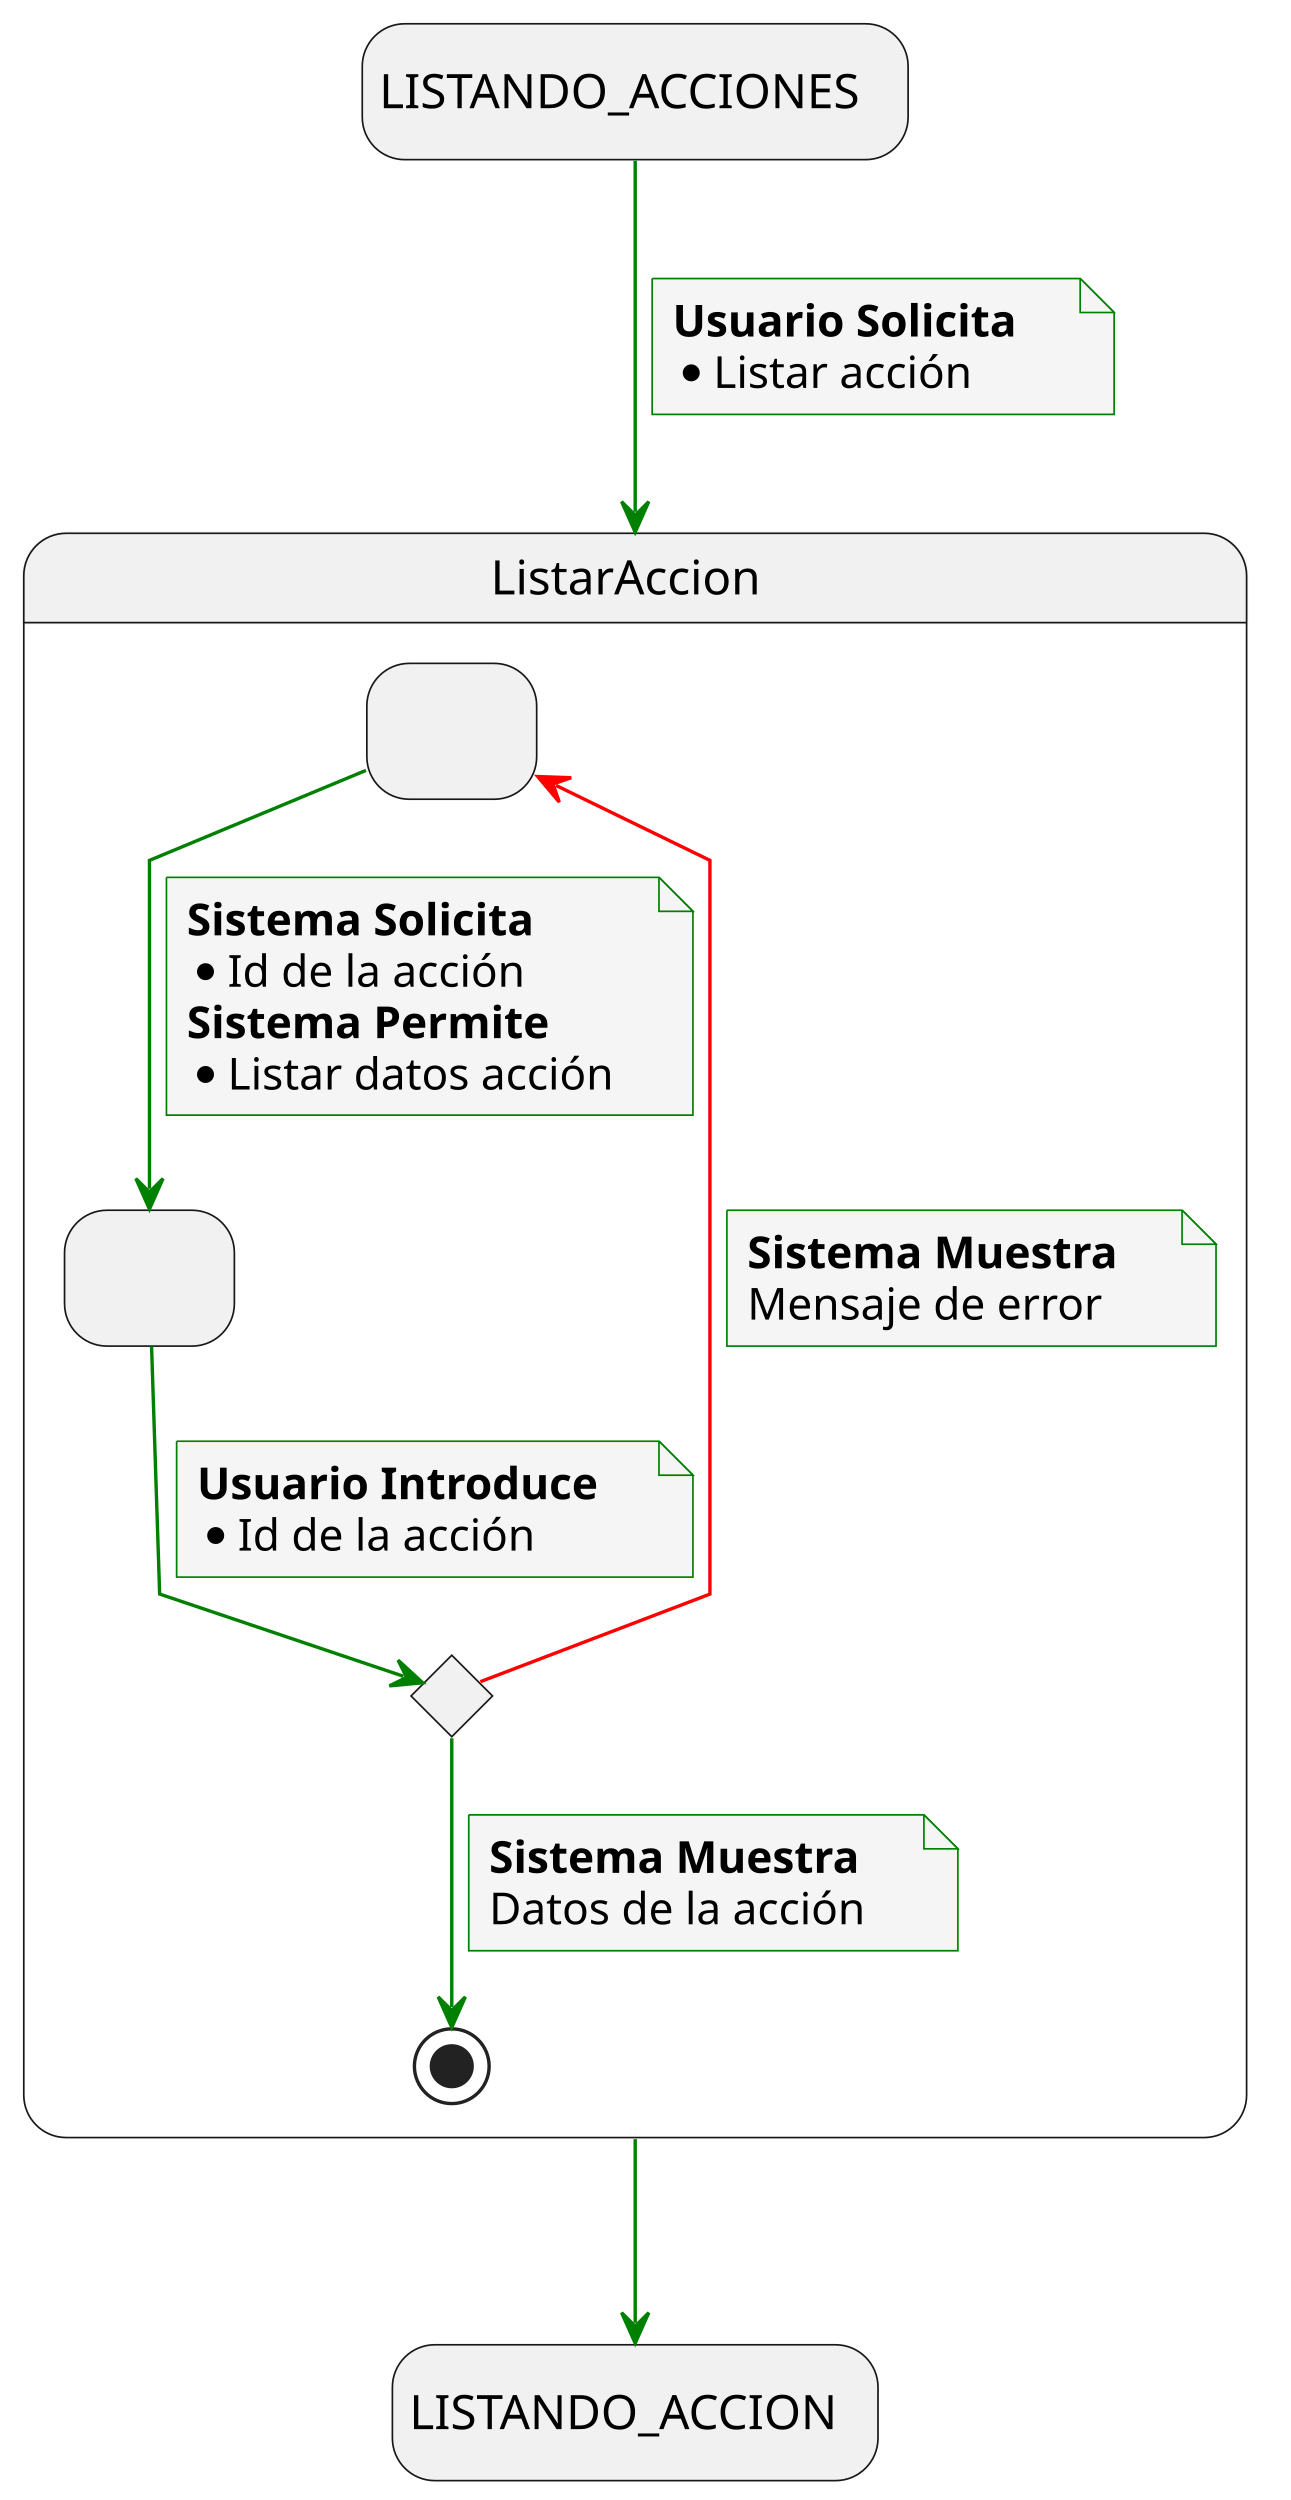
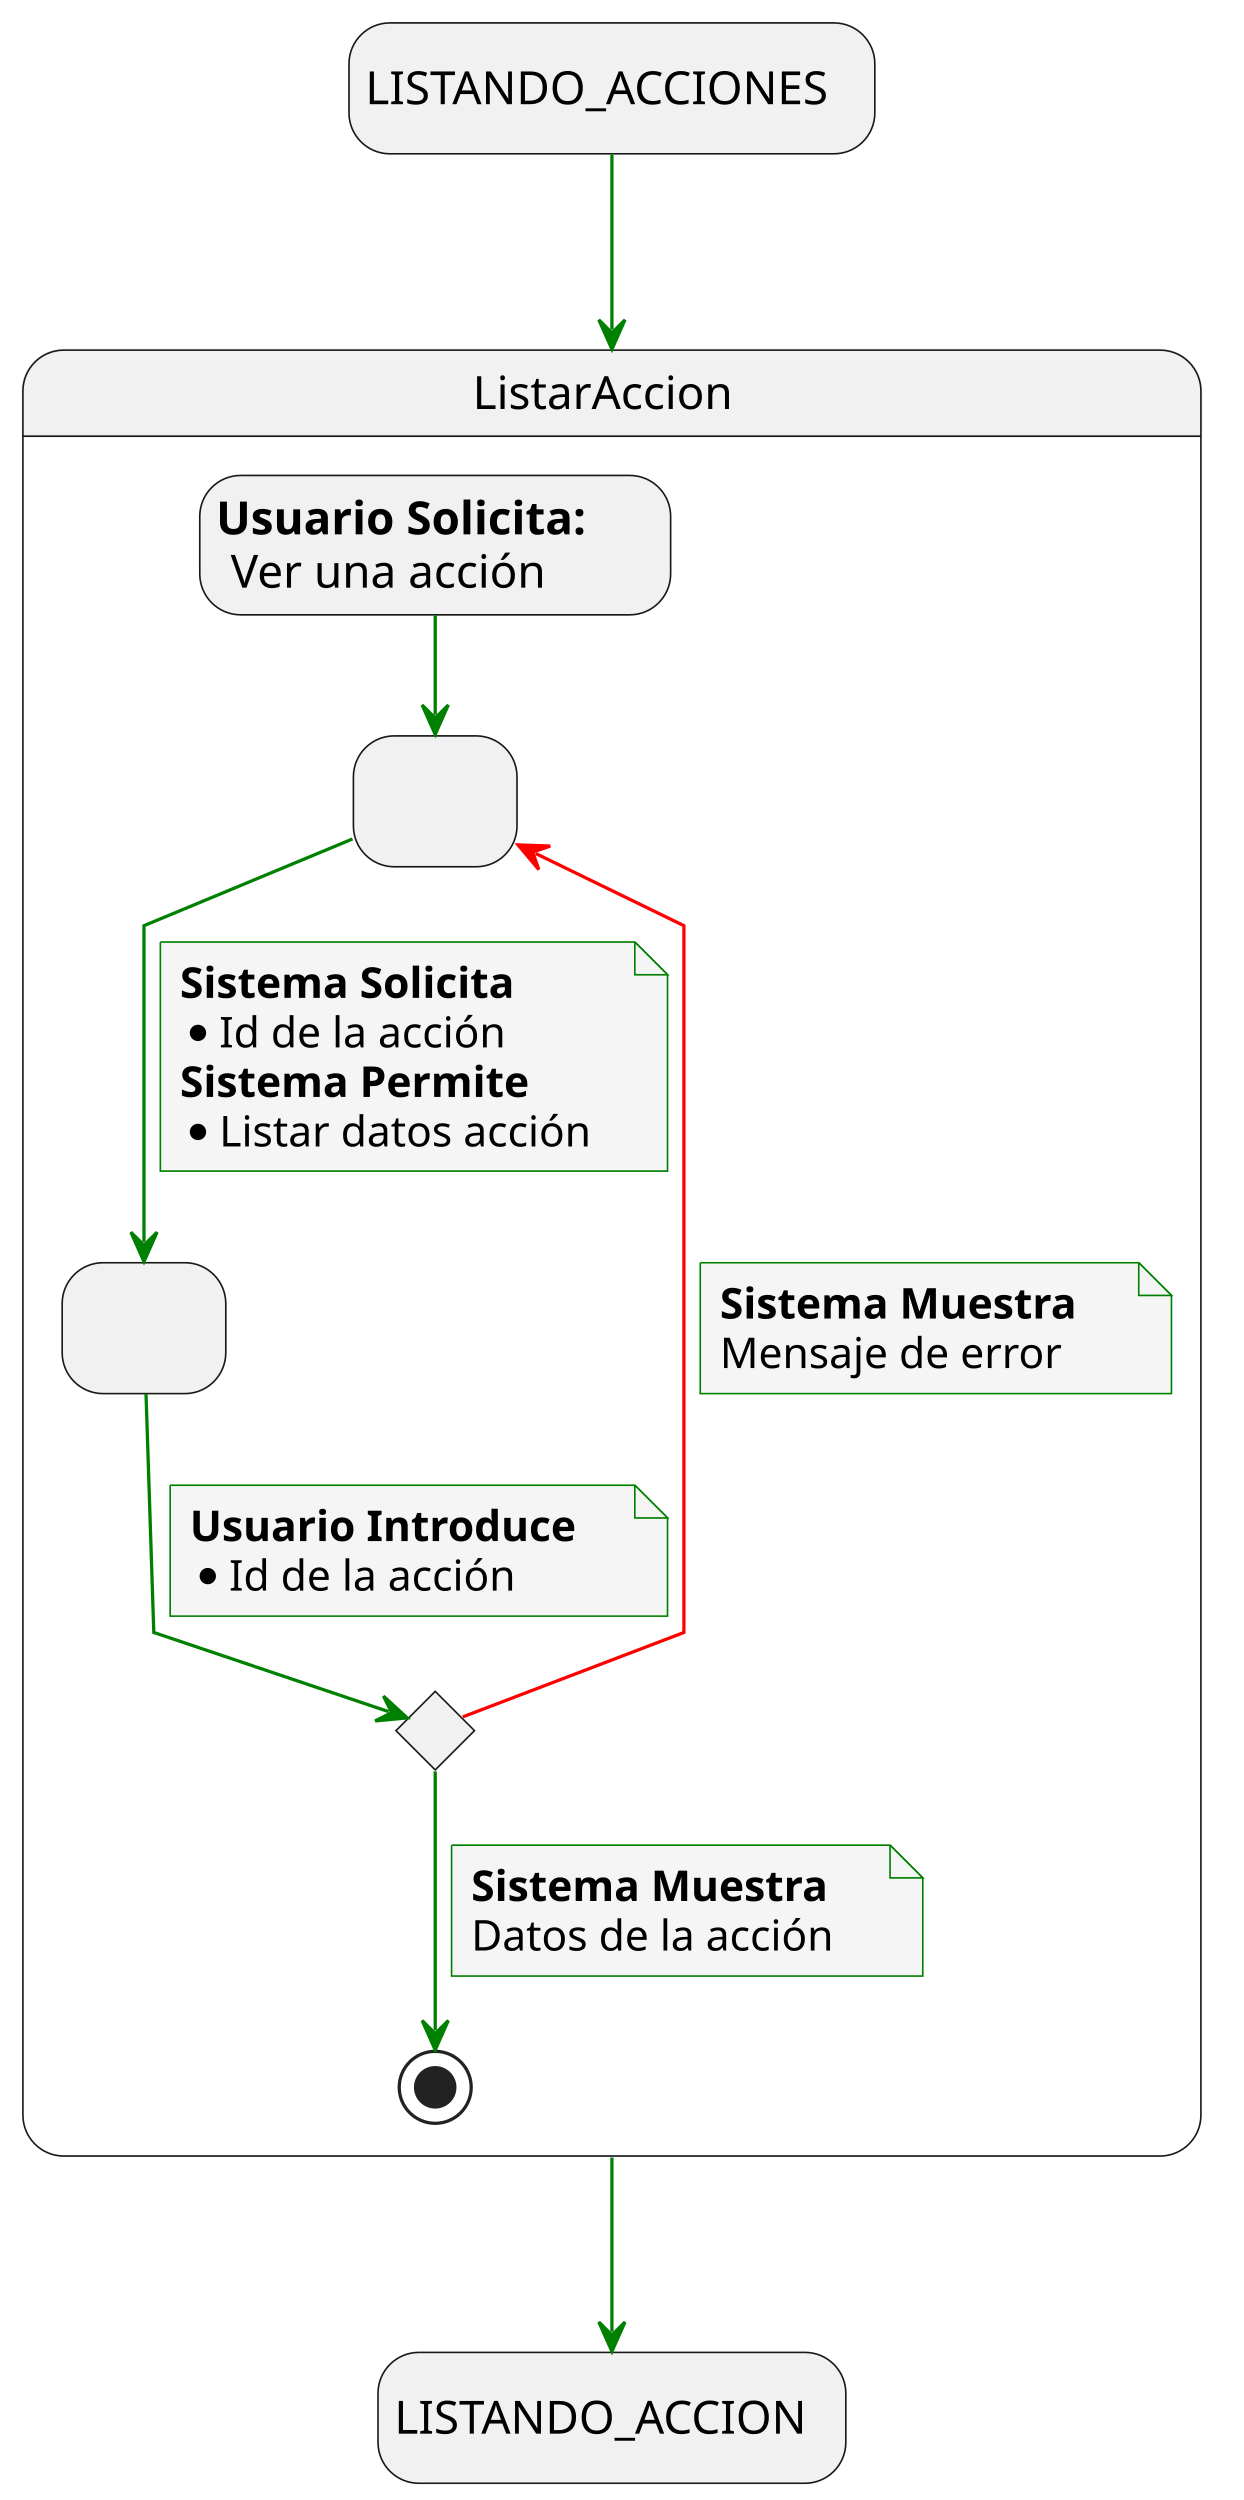
- <svg xmlns="http://www.w3.org/2000/svg" contentStyleType="text/css" height="736px" preserveAspectRatio="none" style="width:380px;height:736px;background:#FFFFFF;" version="1.1" viewBox="0 0 380 736" width="380px" zoomAndPan="magnify">
+ <svg xmlns="http://www.w3.org/2000/svg" contentStyleType="text/css" data-diagram-type="STATE" height="764px" preserveAspectRatio="none" style="width:380px;height:764px;background:#FFFFFF;" version="1.1" viewBox="0 0 380 764" width="380px" zoomAndPan="magnify">
  <defs />
  <g>
    <rect fill="#F1F1F1" height="40" rx="12.5" ry="12.5" style="stroke:#181818;stroke-width:0.5;" width="160.698" x="106.65" y="7" />
    <text fill="#000000" font-family="sans-serif" font-size="14" lengthAdjust="spacing" textLength="150.698" x="111.65" y="31.847">LISTANDO_ACCIONES</text>
-     <rect fill="#F1F1F1" height="40" rx="12.5" ry="12.5" style="stroke:#181818;stroke-width:0.5;" width="142.966" x="115.52" y="690.3" />
-     <text fill="#000000" font-family="sans-serif" font-size="14" lengthAdjust="spacing" textLength="132.966" x="120.52" y="715.147">LISTANDO_ACCION</text>
-     <path d="M19.5,157 L354.5,157 A12.5,12.5 0 0 1 367,169.5 L367,183.297 L7,183.297 L7,169.5 A12.5,12.5 0 0 1 19.5,157 " fill="#F1F1F1" style="stroke:#F1F1F1;stroke-width:1;" />
-     <rect fill="none" height="472.297" rx="12.5" ry="12.5" style="stroke:#181818;stroke-width:0.5;" width="360" x="7" y="157" />
-     <line style="stroke:#181818;stroke-width:0.5;" x1="7" x2="367" y1="183.297" y2="183.297" />
-     <text fill="#000000" font-family="sans-serif" font-size="14" lengthAdjust="spacing" textLength="85.107" x="144.446" y="174.995">ListarAccion</text>
-     <rect fill="#F1F1F1" height="40" rx="12.5" ry="12.5" style="stroke:#181818;stroke-width:0.5;" width="50" x="108" y="195.297" />
-     <text fill="#000000" font-family="sans-serif" font-size="14" lengthAdjust="spacing" textLength="4.45" x="130.775" y="220.144"> </text>
-     <rect fill="#F1F1F1" height="40" rx="12.5" ry="12.5" style="stroke:#181818;stroke-width:0.5;" width="50" x="19" y="356.297" />
-     <text fill="#000000" font-family="sans-serif" font-size="14" lengthAdjust="spacing" textLength="4.45" x="41.775" y="381.144"> </text>
+     <rect fill="#F1F1F1" height="40" rx="12.5" ry="12.5" style="stroke:#181818;stroke-width:0.5;" width="142.966" x="115.52" y="718.89" />
+     <text fill="#000000" font-family="sans-serif" font-size="14" lengthAdjust="spacing" textLength="132.966" x="120.52" y="743.737">LISTANDO_ACCION</text>
+     <path d="M19.5,107 L354.5,107 A12.5,12.5 0 0 1 367,119.5 L367,133.297 L7,133.297 L7,119.5 A12.5,12.5 0 0 1 19.5,107 " fill="#F1F1F1" style="stroke:#F1F1F1;stroke-width:1;" />
+     <rect fill="none" height="551.887" rx="12.5" ry="12.5" style="stroke:#181818;stroke-width:0.5;" width="360" x="7" y="107" />
+     <line style="stroke:#181818;stroke-width:0.5;" x1="7" x2="367" y1="133.297" y2="133.297" />
+     <text fill="#000000" font-family="sans-serif" font-size="14" lengthAdjust="spacing" textLength="85.107" x="144.446" y="124.995">ListarAccion</text>
+     <rect fill="#F1F1F1" height="40" rx="12.5" ry="12.5" style="stroke:#181818;stroke-width:0.5;" width="50" x="108" y="224.887" />
+     <text fill="#000000" font-family="sans-serif" font-size="14" lengthAdjust="spacing" textLength="4.45" x="130.775" y="249.734"> </text>
+     <rect fill="#F1F1F1" height="40" rx="12.5" ry="12.5" style="stroke:#181818;stroke-width:0.5;" width="50" x="19" y="385.887" />
+     <text fill="#000000" font-family="sans-serif" font-size="14" lengthAdjust="spacing" textLength="4.45" x="41.775" y="410.734"> </text>
    <g id="elem_revisionFiltrosEnviados">
-       <polygon fill="#F1F1F1" points="133,487.297,145,499.297,133,511.297,121,499.297,133,487.297" style="stroke:#181818;stroke-width:0.5;" />
+       <polygon fill="#F1F1F1" points="133,516.887,145,528.887,133,540.887,121,528.887,133,516.887" style="stroke:#181818;stroke-width:0.5;" />
    </g>
-     <ellipse cx="133" cy="608.297" fill="none" rx="11" ry="11" style="stroke:#222222;stroke-width:1;" />
-     <ellipse cx="133" cy="608.297" fill="#222222" rx="6" ry="6" style="stroke:#222222;stroke-width:1;" />
+     <rect fill="#F1F1F1" height="42.594" rx="12.5" ry="12.5" style="stroke:#181818;stroke-width:0.5;" width="143.895" x="61.05" y="145.297" />
+     <text fill="#000000" font-family="sans-serif" font-size="14" font-weight="bold" lengthAdjust="spacing" textLength="129.445" x="66.05" y="163.292">Usuario Solicita:</text>
+     <text fill="#000000" font-family="sans-serif" font-size="14" lengthAdjust="spacing" textLength="4.45" x="195.495" y="163.292"> </text>
+     <text fill="#000000" font-family="sans-serif" font-size="14" lengthAdjust="spacing" textLength="104.474" x="70.5" y="179.589">Ver una acción</text>
+     <ellipse cx="133" cy="637.887" fill="none" rx="11" ry="11" style="stroke:#222222;stroke-width:1;" />
+     <ellipse cx="133" cy="637.887" fill="#222222" rx="6" ry="6" style="stroke:#222222;stroke-width:1;" />
+     <g id="link_usuarioSolicita_solicitudFiltros">
+       <path d="M133,188.037 C133,199.337 133,207.297 133,218.437 " fill="none" id="usuarioSolicita-to-solicitudFiltros" style="stroke:#008000;stroke-width:1;" />
+       <polygon fill="#008000" points="133,224.437,137,215.437,133,219.437,129,215.437,133,224.437" style="stroke:#008000;stroke-width:1;" />
+     </g>
    <g id="link_solicitudFiltros_envioFiltros">
-       <path d="M107.73,226.797 C81.42,237.737 44,253.297 44,253.297 C44,253.297 44,315.567 44,349.967 " fill="none" id="solicitudFiltros-to-envioFiltros" style="stroke:#008000;stroke-width:1;" />
-       <polygon fill="#008000" points="44,355.967,48,346.967,44,350.967,40,346.967,44,355.967" style="stroke:#008000;stroke-width:1;" />
-       <path d="M49,258.297 L49,328.297 L204,328.297 L204,268.297 L194,258.297 L49,258.297 " fill="#F5F5F5" style="stroke:#008000;stroke-width:0.5;" />
-       <path d="M194,258.297 L194,268.297 L204,268.297 L194,258.297 " fill="#F5F5F5" style="stroke:#008000;stroke-width:0.5;" />
-       <text fill="#000000" font-family="sans-serif" font-size="13" font-weight="bold" lengthAdjust="spacing" textLength="117.787" x="55" y="275.364">Sistema Solicita</text>
-       <ellipse cx="60.5" cy="286.062" fill="#000000" rx="2.5" ry="2.5" style="stroke:#000000;stroke-width:0;" />
-       <text fill="#000000" font-family="sans-serif" font-size="13" lengthAdjust="spacing" textLength="94.377" x="67" y="290.497">Id de la acción</text>
-       <text fill="#000000" font-family="sans-serif" font-size="13" font-weight="bold" lengthAdjust="spacing" textLength="121.221" x="55" y="305.629">Sistema Permite</text>
-       <ellipse cx="60.5" cy="316.328" fill="#000000" rx="2.5" ry="2.5" style="stroke:#000000;stroke-width:0;" />
-       <text fill="#000000" font-family="sans-serif" font-size="13" lengthAdjust="spacing" textLength="122.408" x="67" y="320.762">Listar datos acción</text>
+       <path d="M107.73,256.387 C81.42,267.327 44,282.887 44,282.887 C44,282.887 44,345.157 44,379.557 " fill="none" id="solicitudFiltros-to-envioFiltros" style="stroke:#008000;stroke-width:1;" />
+       <polygon fill="#008000" points="44,385.557,48,376.557,44,380.557,40,376.557,44,385.557" style="stroke:#008000;stroke-width:1;" />
+       <path d="M49,287.887 L49,357.887 L204,357.887 L204,297.887 L194,287.887 L49,287.887 " fill="#F5F5F5" style="stroke:#008000;stroke-width:0.5;" />
+       <path d="M194,287.887 L194,297.887 L204,297.887 L194,287.887 " fill="#F5F5F5" style="stroke:#008000;stroke-width:0.5;" />
+       <text fill="#000000" font-family="sans-serif" font-size="13" font-weight="bold" lengthAdjust="spacing" textLength="117.787" x="55" y="304.954">Sistema Solicita</text>
+       <ellipse cx="60.5" cy="315.652" fill="#000000" rx="2.5" ry="2.5" style="stroke:#000000;stroke-width:0;" />
+       <text fill="#000000" font-family="sans-serif" font-size="13" lengthAdjust="spacing" textLength="94.377" x="67" y="320.087">Id de la acción</text>
+       <text fill="#000000" font-family="sans-serif" font-size="13" font-weight="bold" lengthAdjust="spacing" textLength="121.221" x="55" y="335.219">Sistema Permite</text>
+       <ellipse cx="60.5" cy="345.918" fill="#000000" rx="2.5" ry="2.5" style="stroke:#000000;stroke-width:0;" />
+       <text fill="#000000" font-family="sans-serif" font-size="13" lengthAdjust="spacing" textLength="122.408" x="67" y="350.352">Listar datos acción</text>
    </g>
    <g id="link_envioFiltros_revisionFiltrosEnviados">
-       <path d="M44.62,396.357 C45.5,423.307 47,469.297 47,469.297 C47,469.297 97.004,486.161 118.754,493.491 " fill="none" id="envioFiltros-to-revisionFiltrosEnviados" style="stroke:#008000;stroke-width:1;" />
-       <polygon fill="#008000" points="124.44,495.407,117.189,488.742,119.702,493.81,114.634,496.323,124.44,495.407" style="stroke:#008000;stroke-width:1;" />
-       <path d="M52,424.297 L52,464.297 L204,464.297 L204,434.297 L194,424.297 L52,424.297 " fill="#F5F5F5" style="stroke:#008000;stroke-width:0.5;" />
-       <path d="M194,424.297 L194,434.297 L204,434.297 L194,424.297 " fill="#F5F5F5" style="stroke:#008000;stroke-width:0.5;" />
-       <text fill="#000000" font-family="sans-serif" font-size="13" font-weight="bold" lengthAdjust="spacing" textLength="131.377" x="58" y="441.364">Usuario Introduce</text>
-       <ellipse cx="63.5" cy="452.062" fill="#000000" rx="2.5" ry="2.5" style="stroke:#000000;stroke-width:0;" />
-       <text fill="#000000" font-family="sans-serif" font-size="13" lengthAdjust="spacing" textLength="94.377" x="70" y="456.497">Id de la acción</text>
+       <path d="M44.62,425.947 C45.5,452.897 47,498.887 47,498.887 C47,498.887 97.004,515.751 118.754,523.081 " fill="none" id="envioFiltros-to-revisionFiltrosEnviados" style="stroke:#008000;stroke-width:1;" />
+       <polygon fill="#008000" points="124.44,524.997,117.189,518.332,119.702,523.4,114.634,525.913,124.44,524.997" style="stroke:#008000;stroke-width:1;" />
+       <path d="M52,453.887 L52,493.887 L204,493.887 L204,463.887 L194,453.887 L52,453.887 " fill="#F5F5F5" style="stroke:#008000;stroke-width:0.5;" />
+       <path d="M194,453.887 L194,463.887 L204,463.887 L194,453.887 " fill="#F5F5F5" style="stroke:#008000;stroke-width:0.5;" />
+       <text fill="#000000" font-family="sans-serif" font-size="13" font-weight="bold" lengthAdjust="spacing" textLength="131.377" x="58" y="470.954">Usuario Introduce</text>
+       <ellipse cx="63.5" cy="481.652" fill="#000000" rx="2.5" ry="2.5" style="stroke:#000000;stroke-width:0;" />
+       <text fill="#000000" font-family="sans-serif" font-size="13" lengthAdjust="spacing" textLength="94.377" x="70" y="486.087">Id de la acción</text>
    </g>
    <g id="link_revisionFiltrosEnviados_solicitudFiltros">
-       <path d="M141.42,495.087 C161.21,487.537 209,469.297 209,469.297 C209,469.297 209,253.297 209,253.297 C209,253.297 185.815,242.002 163.705,231.242 " fill="none" id="revisionFiltrosEnviados-to-solicitudFiltros" style="stroke:#FF0000;stroke-width:1;" />
-       <polygon fill="#FF0000" points="158.31,228.617,164.652,236.152,162.806,230.805,168.153,228.958,158.31,228.617" style="stroke:#FF0000;stroke-width:1;" />
-       <path d="M214,356.297 L214,396.297 L358,396.297 L358,366.297 L348,356.297 L214,356.297 " fill="#F5F5F5" style="stroke:#008000;stroke-width:0.5;" />
-       <path d="M348,356.297 L348,366.297 L358,366.297 L348,356.297 " fill="#F5F5F5" style="stroke:#008000;stroke-width:0.5;" />
-       <text fill="#000000" font-family="sans-serif" font-size="13" font-weight="bold" lengthAdjust="spacing" textLength="123.576" x="220" y="373.364">Sistema Muestra</text>
-       <text fill="#000000" font-family="sans-serif" font-size="13" lengthAdjust="spacing" textLength="110.303" x="220" y="388.497">Mensaje de error</text>
+       <path d="M141.42,524.677 C161.21,517.127 209,498.887 209,498.887 C209,498.887 209,282.887 209,282.887 C209,282.887 185.815,271.592 163.705,260.832 " fill="none" id="revisionFiltrosEnviados-to-solicitudFiltros" style="stroke:#FF0000;stroke-width:1;" />
+       <polygon fill="#FF0000" points="158.31,258.207,164.652,265.742,162.806,260.395,168.153,258.548,158.31,258.207" style="stroke:#FF0000;stroke-width:1;" />
+       <path d="M214,385.887 L214,425.887 L358,425.887 L358,395.887 L348,385.887 L214,385.887 " fill="#F5F5F5" style="stroke:#008000;stroke-width:0.5;" />
+       <path d="M348,385.887 L348,395.887 L358,395.887 L348,385.887 " fill="#F5F5F5" style="stroke:#008000;stroke-width:0.5;" />
+       <text fill="#000000" font-family="sans-serif" font-size="13" font-weight="bold" lengthAdjust="spacing" textLength="123.576" x="220" y="402.954">Sistema Muestra</text>
+       <text fill="#000000" font-family="sans-serif" font-size="13" lengthAdjust="spacing" textLength="110.303" x="220" y="418.087">Mensaje de error</text>
    </g>
    <g id="link_revisionFiltrosEnviados_*end*ListarAccion">
-       <path d="M133,511.747 C133,532.667 133,570.747 133,590.877 " fill="none" id="revisionFiltrosEnviados-to-*end*ListarAccion" style="stroke:#008000;stroke-width:1;" />
-       <polygon fill="#008000" points="133,596.877,137,587.877,133,591.877,129,587.877,133,596.877" style="stroke:#008000;stroke-width:1;" />
-       <path d="M138,534.297 L138,574.297 L282,574.297 L282,544.297 L272,534.297 L138,534.297 " fill="#F5F5F5" style="stroke:#008000;stroke-width:0.5;" />
-       <path d="M272,534.297 L272,544.297 L282,544.297 L272,534.297 " fill="#F5F5F5" style="stroke:#008000;stroke-width:0.5;" />
-       <text fill="#000000" font-family="sans-serif" font-size="13" font-weight="bold" lengthAdjust="spacing" textLength="123.576" x="144" y="551.364">Sistema Muestra</text>
-       <text fill="#000000" font-family="sans-serif" font-size="13" lengthAdjust="spacing" textLength="120.091" x="144" y="566.497">Datos de la acción</text>
+       <path d="M133,541.337 C133,562.257 133,600.337 133,620.467 " fill="none" id="revisionFiltrosEnviados-to-*end*ListarAccion" style="stroke:#008000;stroke-width:1;" />
+       <polygon fill="#008000" points="133,626.467,137,617.467,133,621.467,129,617.467,133,626.467" style="stroke:#008000;stroke-width:1;" />
+       <path d="M138,563.887 L138,603.887 L282,603.887 L282,573.887 L272,563.887 L138,563.887 " fill="#F5F5F5" style="stroke:#008000;stroke-width:0.5;" />
+       <path d="M272,563.887 L272,573.887 L282,573.887 L272,563.887 " fill="#F5F5F5" style="stroke:#008000;stroke-width:0.5;" />
+       <text fill="#000000" font-family="sans-serif" font-size="13" font-weight="bold" lengthAdjust="spacing" textLength="123.576" x="144" y="580.954">Sistema Muestra</text>
+       <text fill="#000000" font-family="sans-serif" font-size="13" lengthAdjust="spacing" textLength="120.091" x="144" y="596.087">Datos de la acción</text>
    </g>
    <g id="link_startState_ListarAccion">
-       <path d="M187,47.32 C187,70.19 187,104.97 187,150.68 " fill="none" id="startState-to-ListarAccion" style="stroke:#008000;stroke-width:1;" />
-       <polygon fill="#008000" points="187,156.68,191,147.68,187,151.68,183,147.68,187,156.68" style="stroke:#008000;stroke-width:1;" />
-       <path d="M192,82 L192,122 L328,122 L328,92 L318,82 L192,82 " fill="#F5F5F5" style="stroke:#008000;stroke-width:0.5;" />
-       <path d="M318,82 L318,92 L328,92 L318,82 " fill="#F5F5F5" style="stroke:#008000;stroke-width:0.5;" />
-       <text fill="#000000" font-family="sans-serif" font-size="13" font-weight="bold" lengthAdjust="spacing" textLength="115.001" x="198" y="99.067">Usuario Solicita</text>
-       <ellipse cx="203.5" cy="109.766" fill="#000000" rx="2.5" ry="2.5" style="stroke:#000000;stroke-width:0;" />
-       <text fill="#000000" font-family="sans-serif" font-size="13" lengthAdjust="spacing" textLength="82.234" x="210" y="114.2">Listar acción</text>
+       <path d="M187,47.28 C187,61.35 187,76.19 187,100.73 " fill="none" id="startState-to-ListarAccion" style="stroke:#008000;stroke-width:1;" />
+       <polygon fill="#008000" points="187,106.73,191,97.73,187,101.73,183,97.73,187,106.73" style="stroke:#008000;stroke-width:1;" />
    </g>
    <g id="link_ListarAccion_endState">
-       <path d="M187,629.77 C187,654.35 187,669.54 187,683.85 " fill="none" id="ListarAccion-to-endState" style="stroke:#008000;stroke-width:1;" />
-       <polygon fill="#008000" points="187,689.85,191,680.85,187,684.85,183,680.85,187,689.85" style="stroke:#008000;stroke-width:1;" />
+       <path d="M187,659.34 C187,683.79 187,698.57 187,712.6 " fill="none" id="ListarAccion-to-endState" style="stroke:#008000;stroke-width:1;" />
+       <polygon fill="#008000" points="187,718.6,191,709.6,187,713.6,183,709.6,187,718.6" style="stroke:#008000;stroke-width:1;" />
    </g>
  </g>
</svg>
